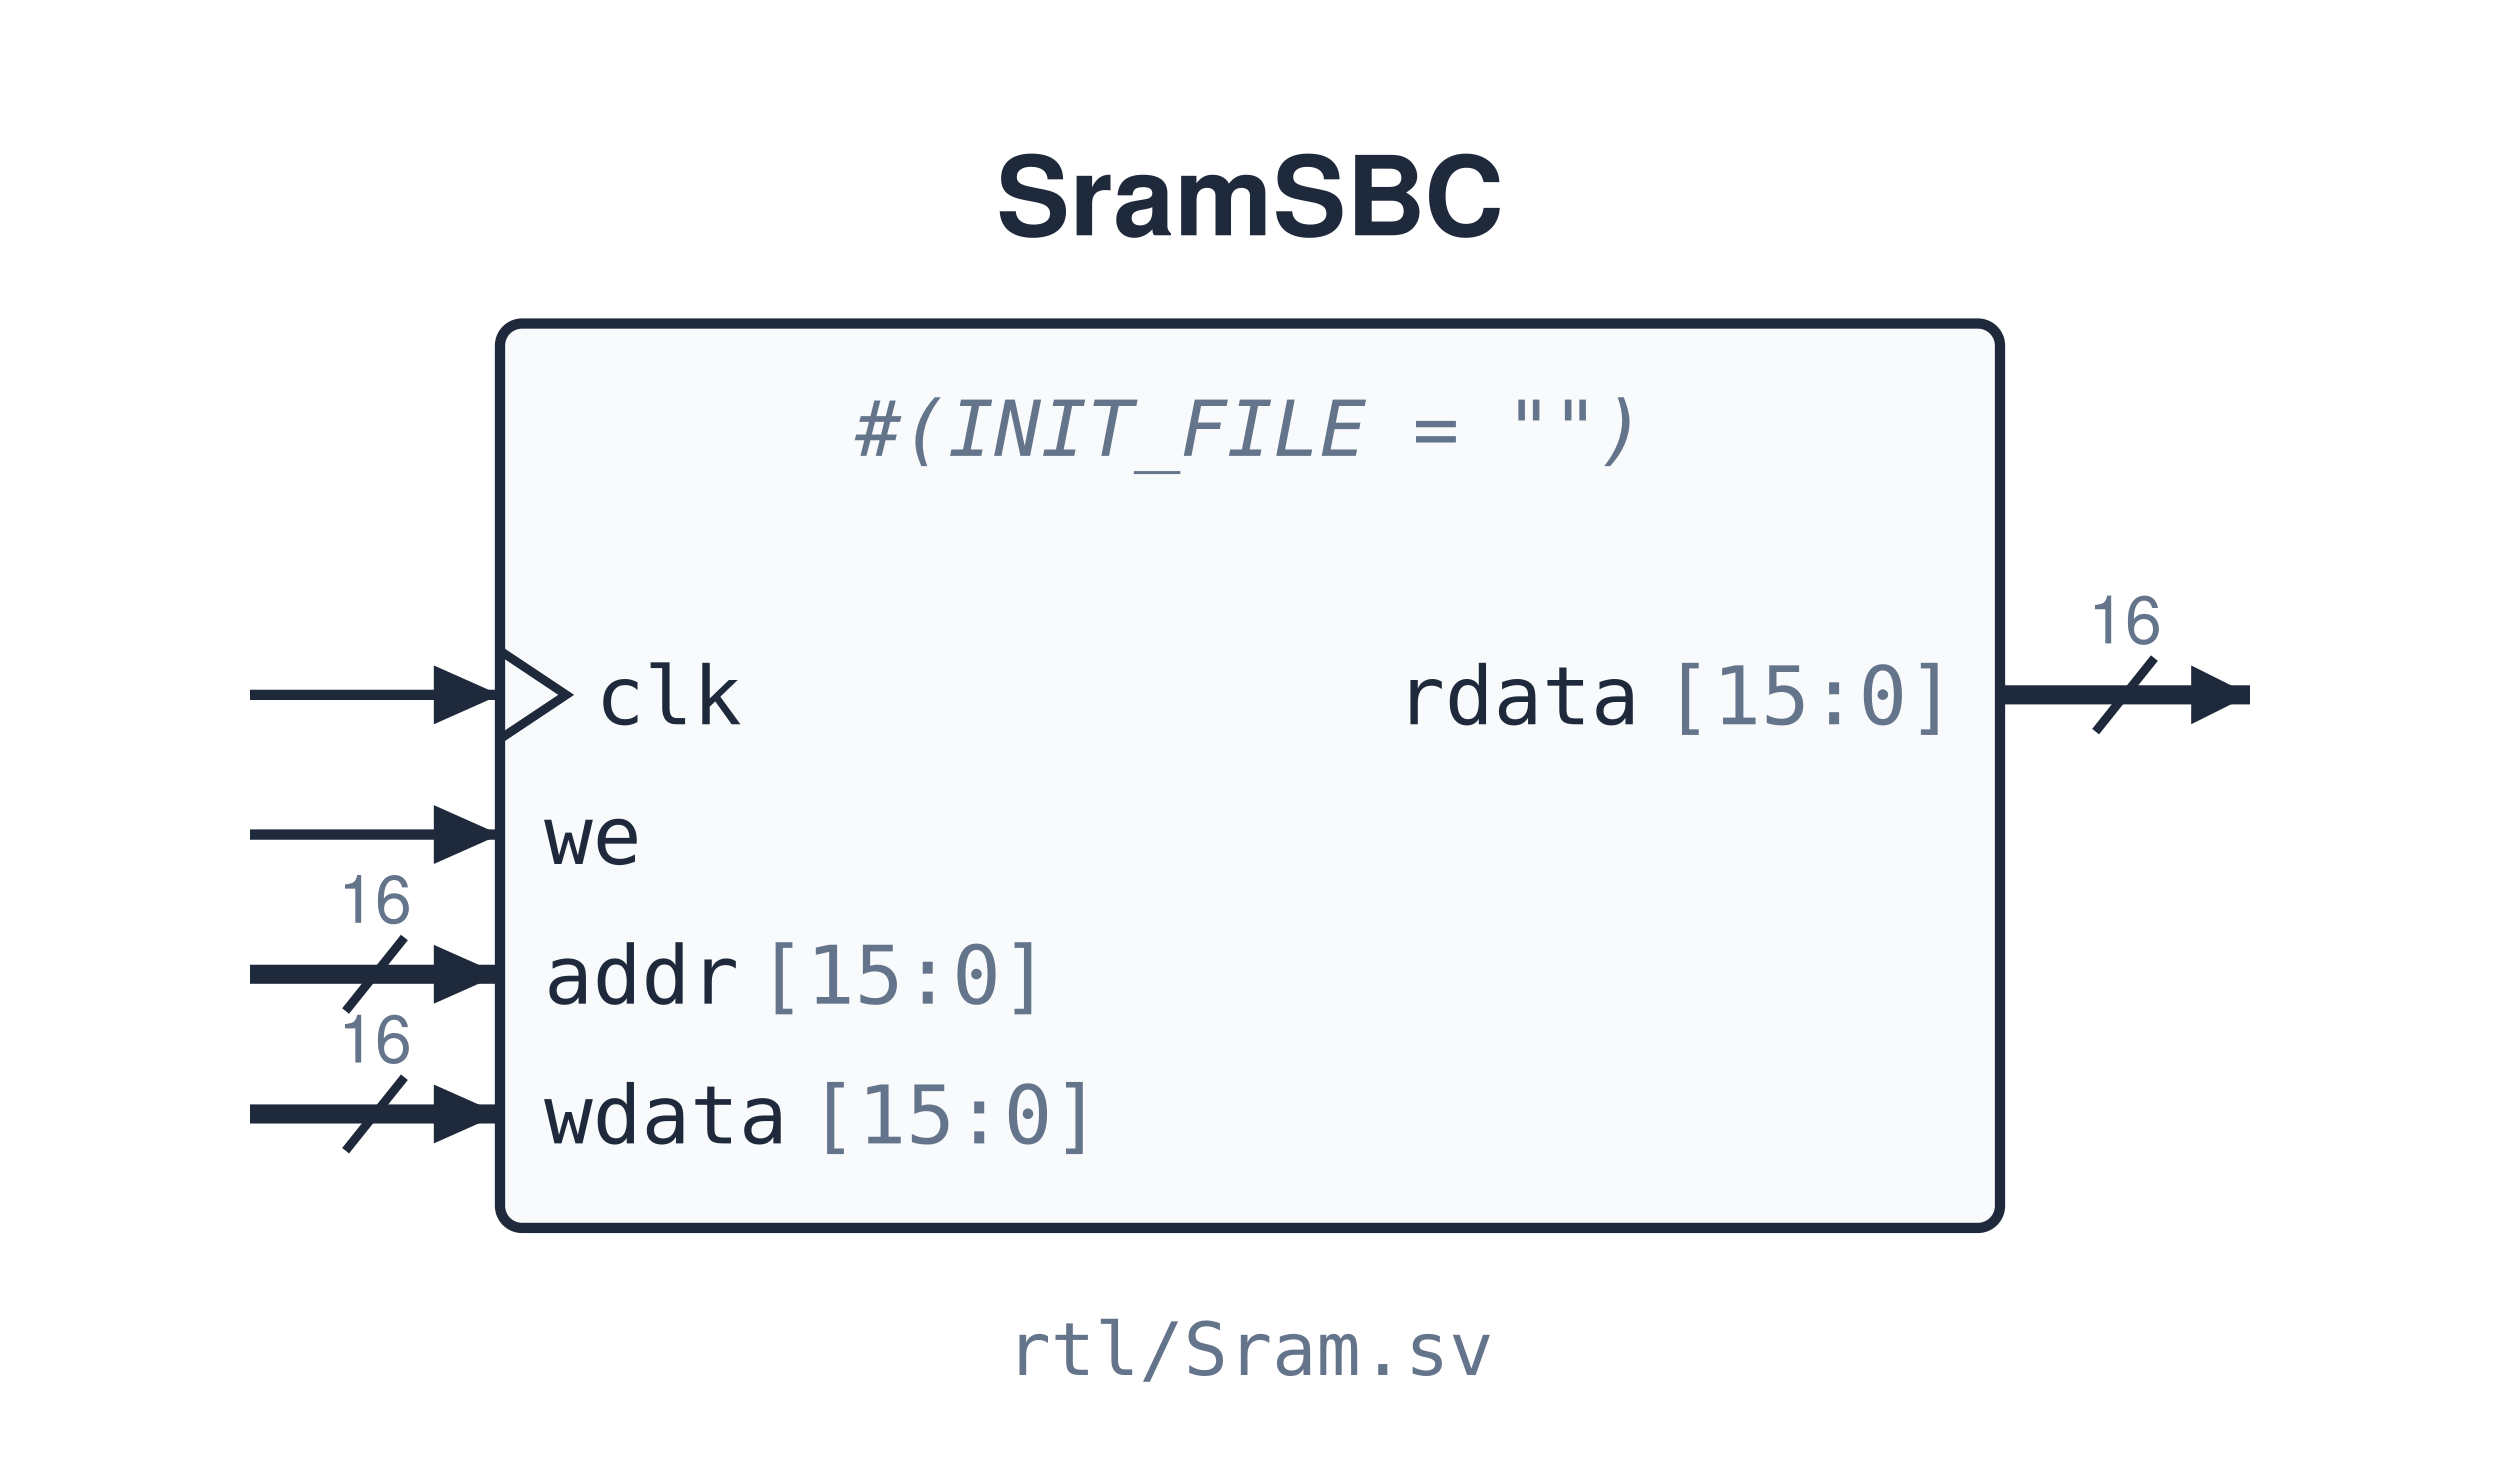
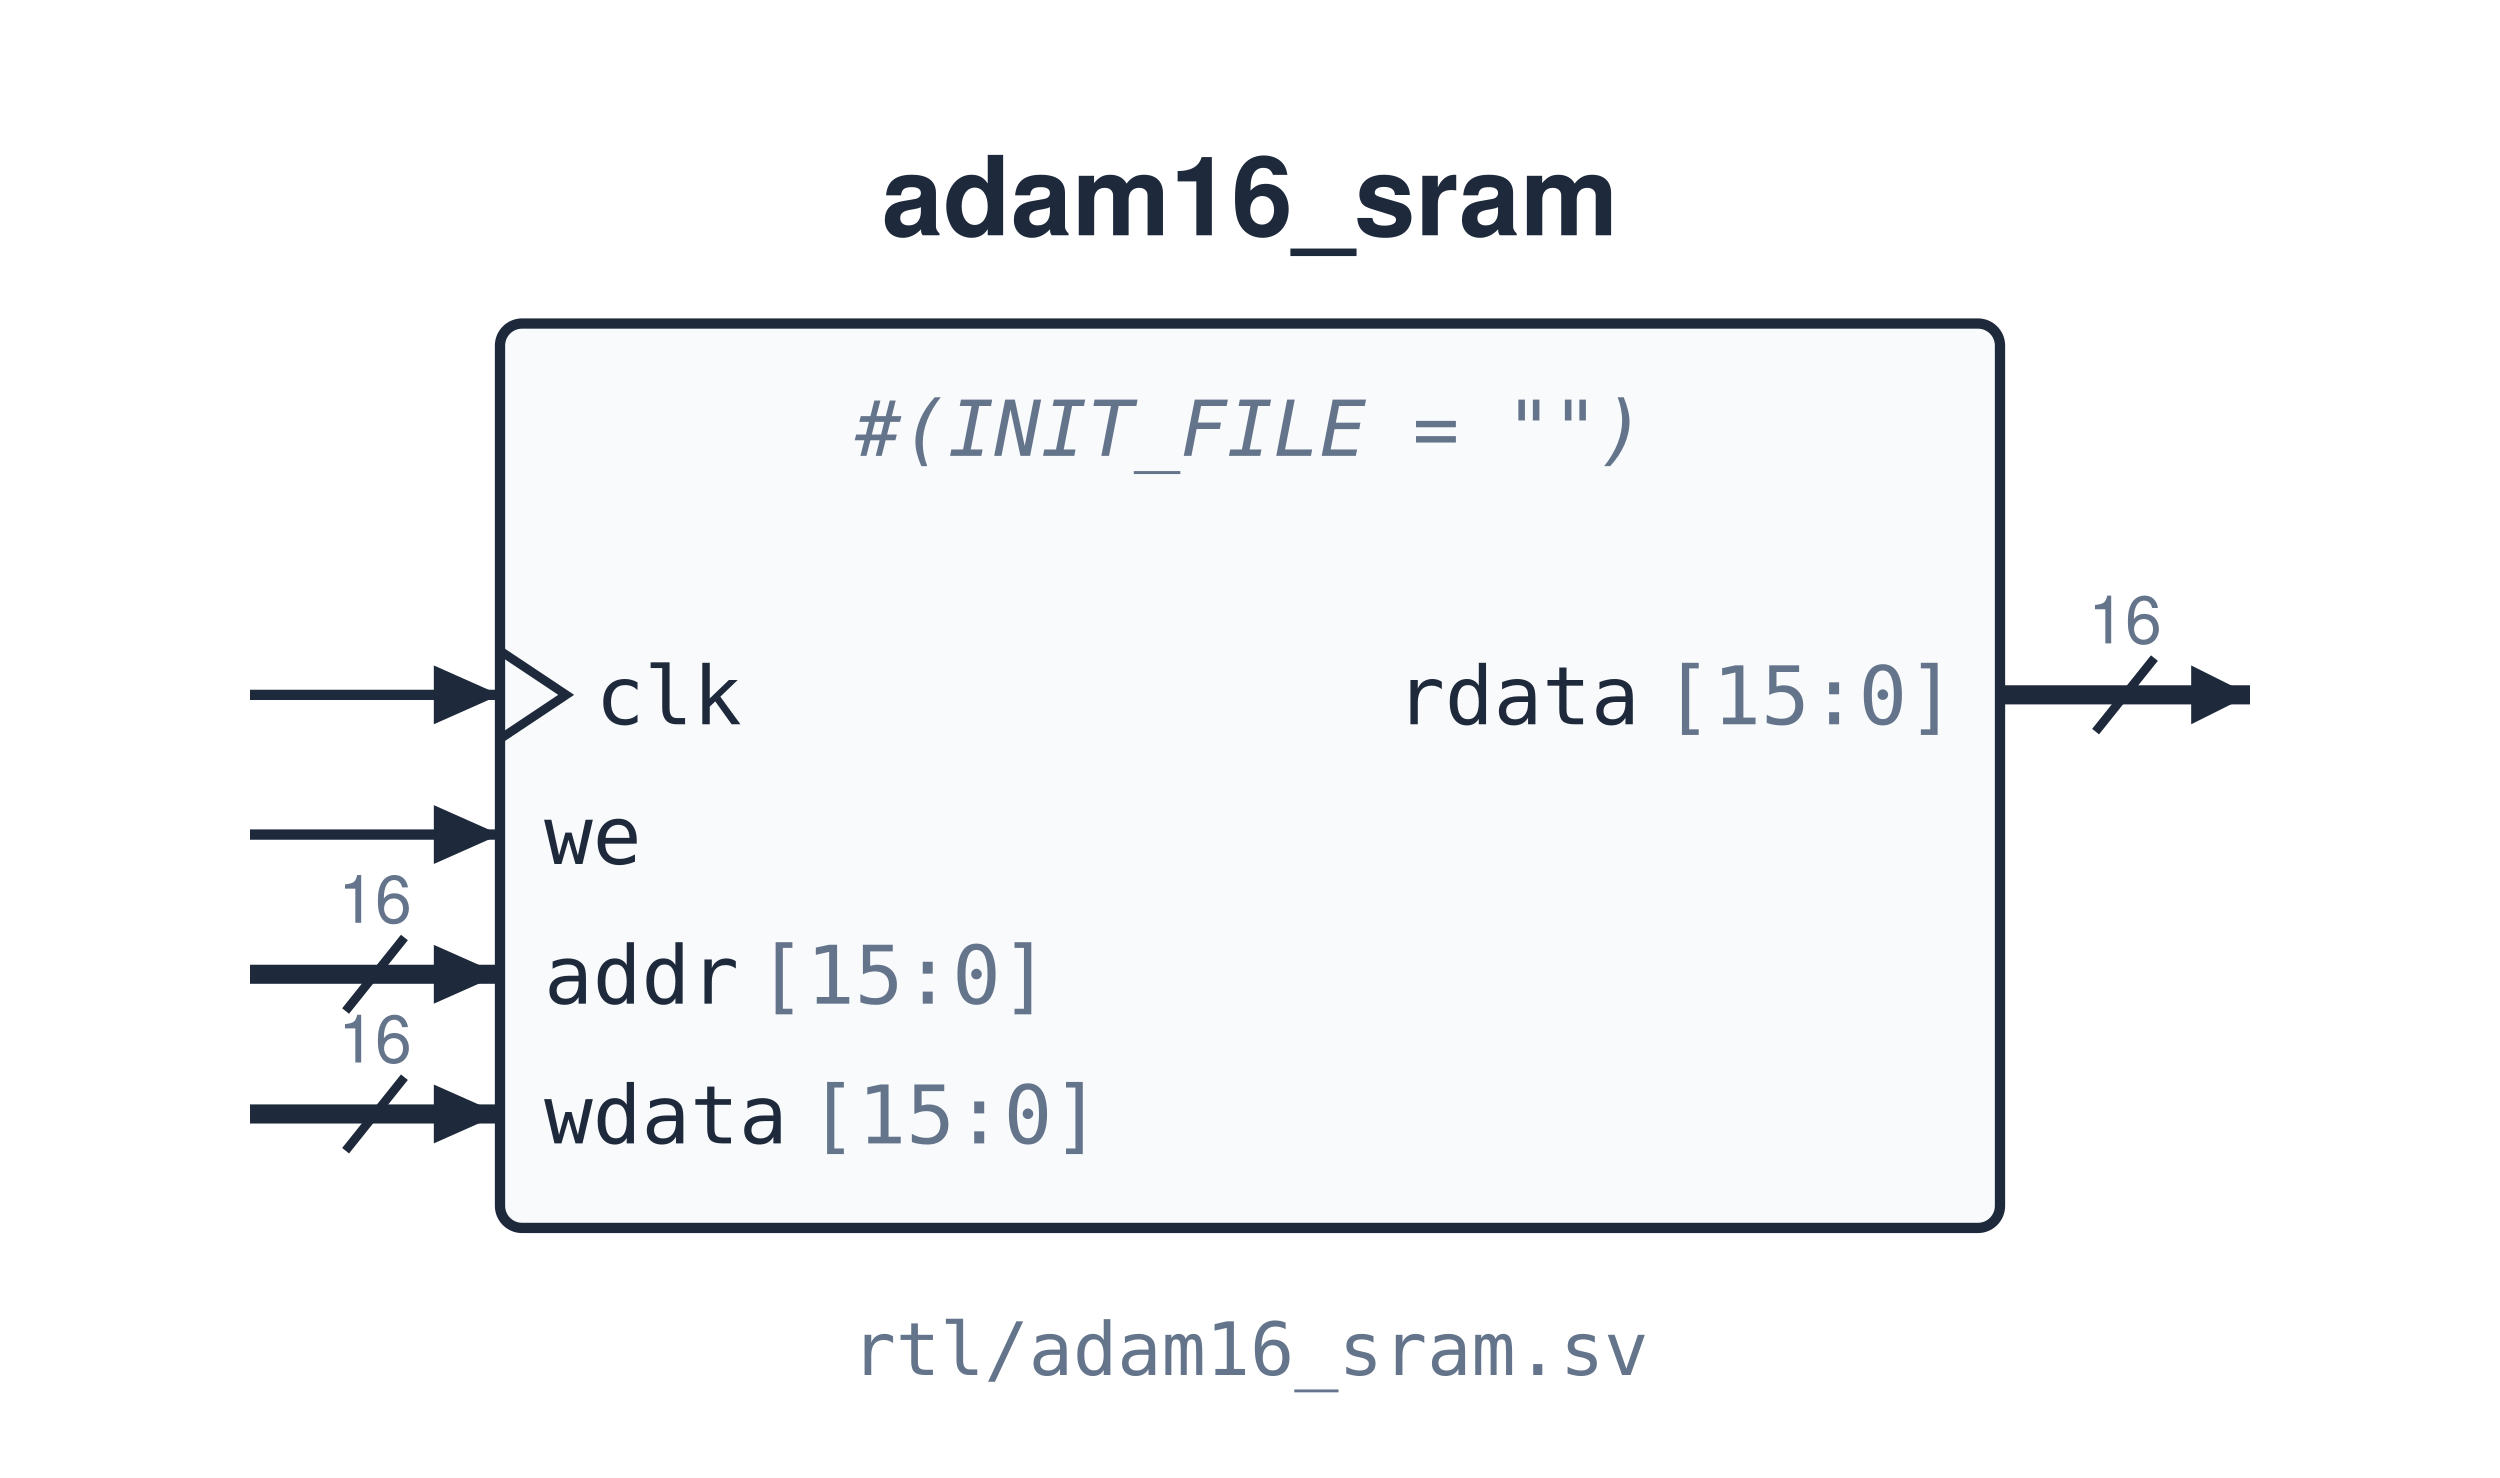
<svg xmlns="http://www.w3.org/2000/svg" width="340" height="201" viewBox="0 0 340 201">
  <defs>
    <marker id="arr" viewBox="0 0 10 10" refX="9" refY="5" markerWidth="7" markerHeight="7" orient="auto-start-reverse">
      <path d="M0,0 L10,5 L0,10 z" fill="#1e293b" />
    </marker>
    <marker id="arrc" viewBox="0 0 10 10" refX="9" refY="5" markerWidth="7" markerHeight="7" orient="auto-start-reverse">
      <path d="M0,0 L10,5 L0,10 z" fill="#c2410c" />
    </marker>
  </defs>
  <rect width="100%" height="100%" fill="white" />
-   <text x="170.0" y="32.0" text-anchor="middle" font-family="Helvetica, Arial, sans-serif" font-size="15" font-weight="bold" fill="#1e293b" style="">SramSBC</text>
+   <text x="170.0" y="32.0" text-anchor="middle" font-family="Helvetica, Arial, sans-serif" font-size="15" font-weight="bold" fill="#1e293b" style="">adam16_sram</text>
  <rect x="68.0" y="44.0" width="204.0" height="123.0" rx="3" fill="#f8fafc" stroke="#1e293b" stroke-width="1.4" />
  <text x="170.0" y="62.0" text-anchor="middle" font-family="Menlo, Consolas, monospace" font-size="10.5" font-weight="normal" fill="#64748b" style="font-style:italic;">#(INIT_FILE = "")</text>
  <polyline points="34.0,94.5 68.0,94.5" fill="none" stroke="#1e293b" stroke-width="1.4" stroke-linejoin="round" />
  <polygon points="59.0,90.5 68.0,94.5 59.0,98.5" fill="#1e293b" />
  <polygon points="68.0,88.5 77.0,94.5 68.0,100.5" fill="none" stroke="#1e293b" stroke-width="1.2" />
  <text x="81.0" y="98.5" text-anchor="start" font-family="Menlo, Consolas, monospace" font-size="11" font-weight="normal" fill="#1e293b" style="">clk</text>
  <polyline points="34.0,113.5 68.0,113.5" fill="none" stroke="#1e293b" stroke-width="1.4" stroke-linejoin="round" />
  <polygon points="59.0,109.5 68.0,113.5 59.0,117.5" fill="#1e293b" />
  <text x="74.0" y="117.5" text-anchor="start" font-family="Menlo, Consolas, monospace" font-size="11" font-weight="normal" fill="#1e293b" style="">we</text>
  <polyline points="34.0,132.5 68.0,132.5" fill="none" stroke="#1e293b" stroke-width="2.6" stroke-linejoin="round" />
  <line x1="47.0" y1="137.5" x2="55.0" y2="127.5" stroke="#1e293b" stroke-width="1.2" />
  <text x="51.0" y="125.5" text-anchor="middle" font-family="Helvetica, Arial, sans-serif" font-size="9" font-weight="normal" fill="#64748b" style="">16</text>
  <polygon points="59.0,128.5 68.0,132.5 59.0,136.5" fill="#1e293b" />
  <text x="74.0" y="136.5" text-anchor="start" font-family="Menlo, Consolas, monospace" font-size="11" font-weight="normal" fill="#1e293b" style="">addr</text>
  <text x="103.0" y="136.5" text-anchor="start" font-family="Menlo, Consolas, monospace" font-size="11" font-weight="normal" fill="#64748b" style="">[15:0]</text>
  <polyline points="34.0,151.5 68.0,151.5" fill="none" stroke="#1e293b" stroke-width="2.6" stroke-linejoin="round" />
  <line x1="47.0" y1="156.5" x2="55.0" y2="146.5" stroke="#1e293b" stroke-width="1.2" />
  <text x="51.0" y="144.5" text-anchor="middle" font-family="Helvetica, Arial, sans-serif" font-size="9" font-weight="normal" fill="#64748b" style="">16</text>
  <polygon points="59.0,147.5 68.0,151.5 59.0,155.5" fill="#1e293b" />
  <text x="74.0" y="155.5" text-anchor="start" font-family="Menlo, Consolas, monospace" font-size="11" font-weight="normal" fill="#1e293b" style="">wdata</text>
  <text x="110.0" y="155.5" text-anchor="start" font-family="Menlo, Consolas, monospace" font-size="11" font-weight="normal" fill="#64748b" style="">[15:0]</text>
  <polyline points="272.0,94.5 306.0,94.5" fill="none" stroke="#1e293b" stroke-width="2.6" stroke-linejoin="round" />
  <line x1="285.0" y1="99.5" x2="293.0" y2="89.5" stroke="#1e293b" stroke-width="1.2" />
  <text x="289.0" y="87.5" text-anchor="middle" font-family="Helvetica, Arial, sans-serif" font-size="9" font-weight="normal" fill="#64748b" style="">16</text>
  <polygon points="298.0,90.5 306.0,94.5 298.0,98.5" fill="#1e293b" />
  <text x="266.0" y="98.5" text-anchor="end" font-family="Menlo, Consolas, monospace" font-size="11" font-weight="normal" fill="#64748b" style="">[15:0]</text>
  <text x="223.0" y="98.5" text-anchor="end" font-family="Menlo, Consolas, monospace" font-size="11" font-weight="normal" fill="#1e293b" style="">rdata</text>
-   <text x="170.0" y="187.0" text-anchor="middle" font-family="Menlo, Consolas, monospace" font-size="10" font-weight="normal" fill="#64748b" style="">rtl/Sram.sv</text>
+   <text x="170.0" y="187.0" text-anchor="middle" font-family="Menlo, Consolas, monospace" font-size="10" font-weight="normal" fill="#64748b" style="">rtl/adam16_sram.sv</text>
</svg>
